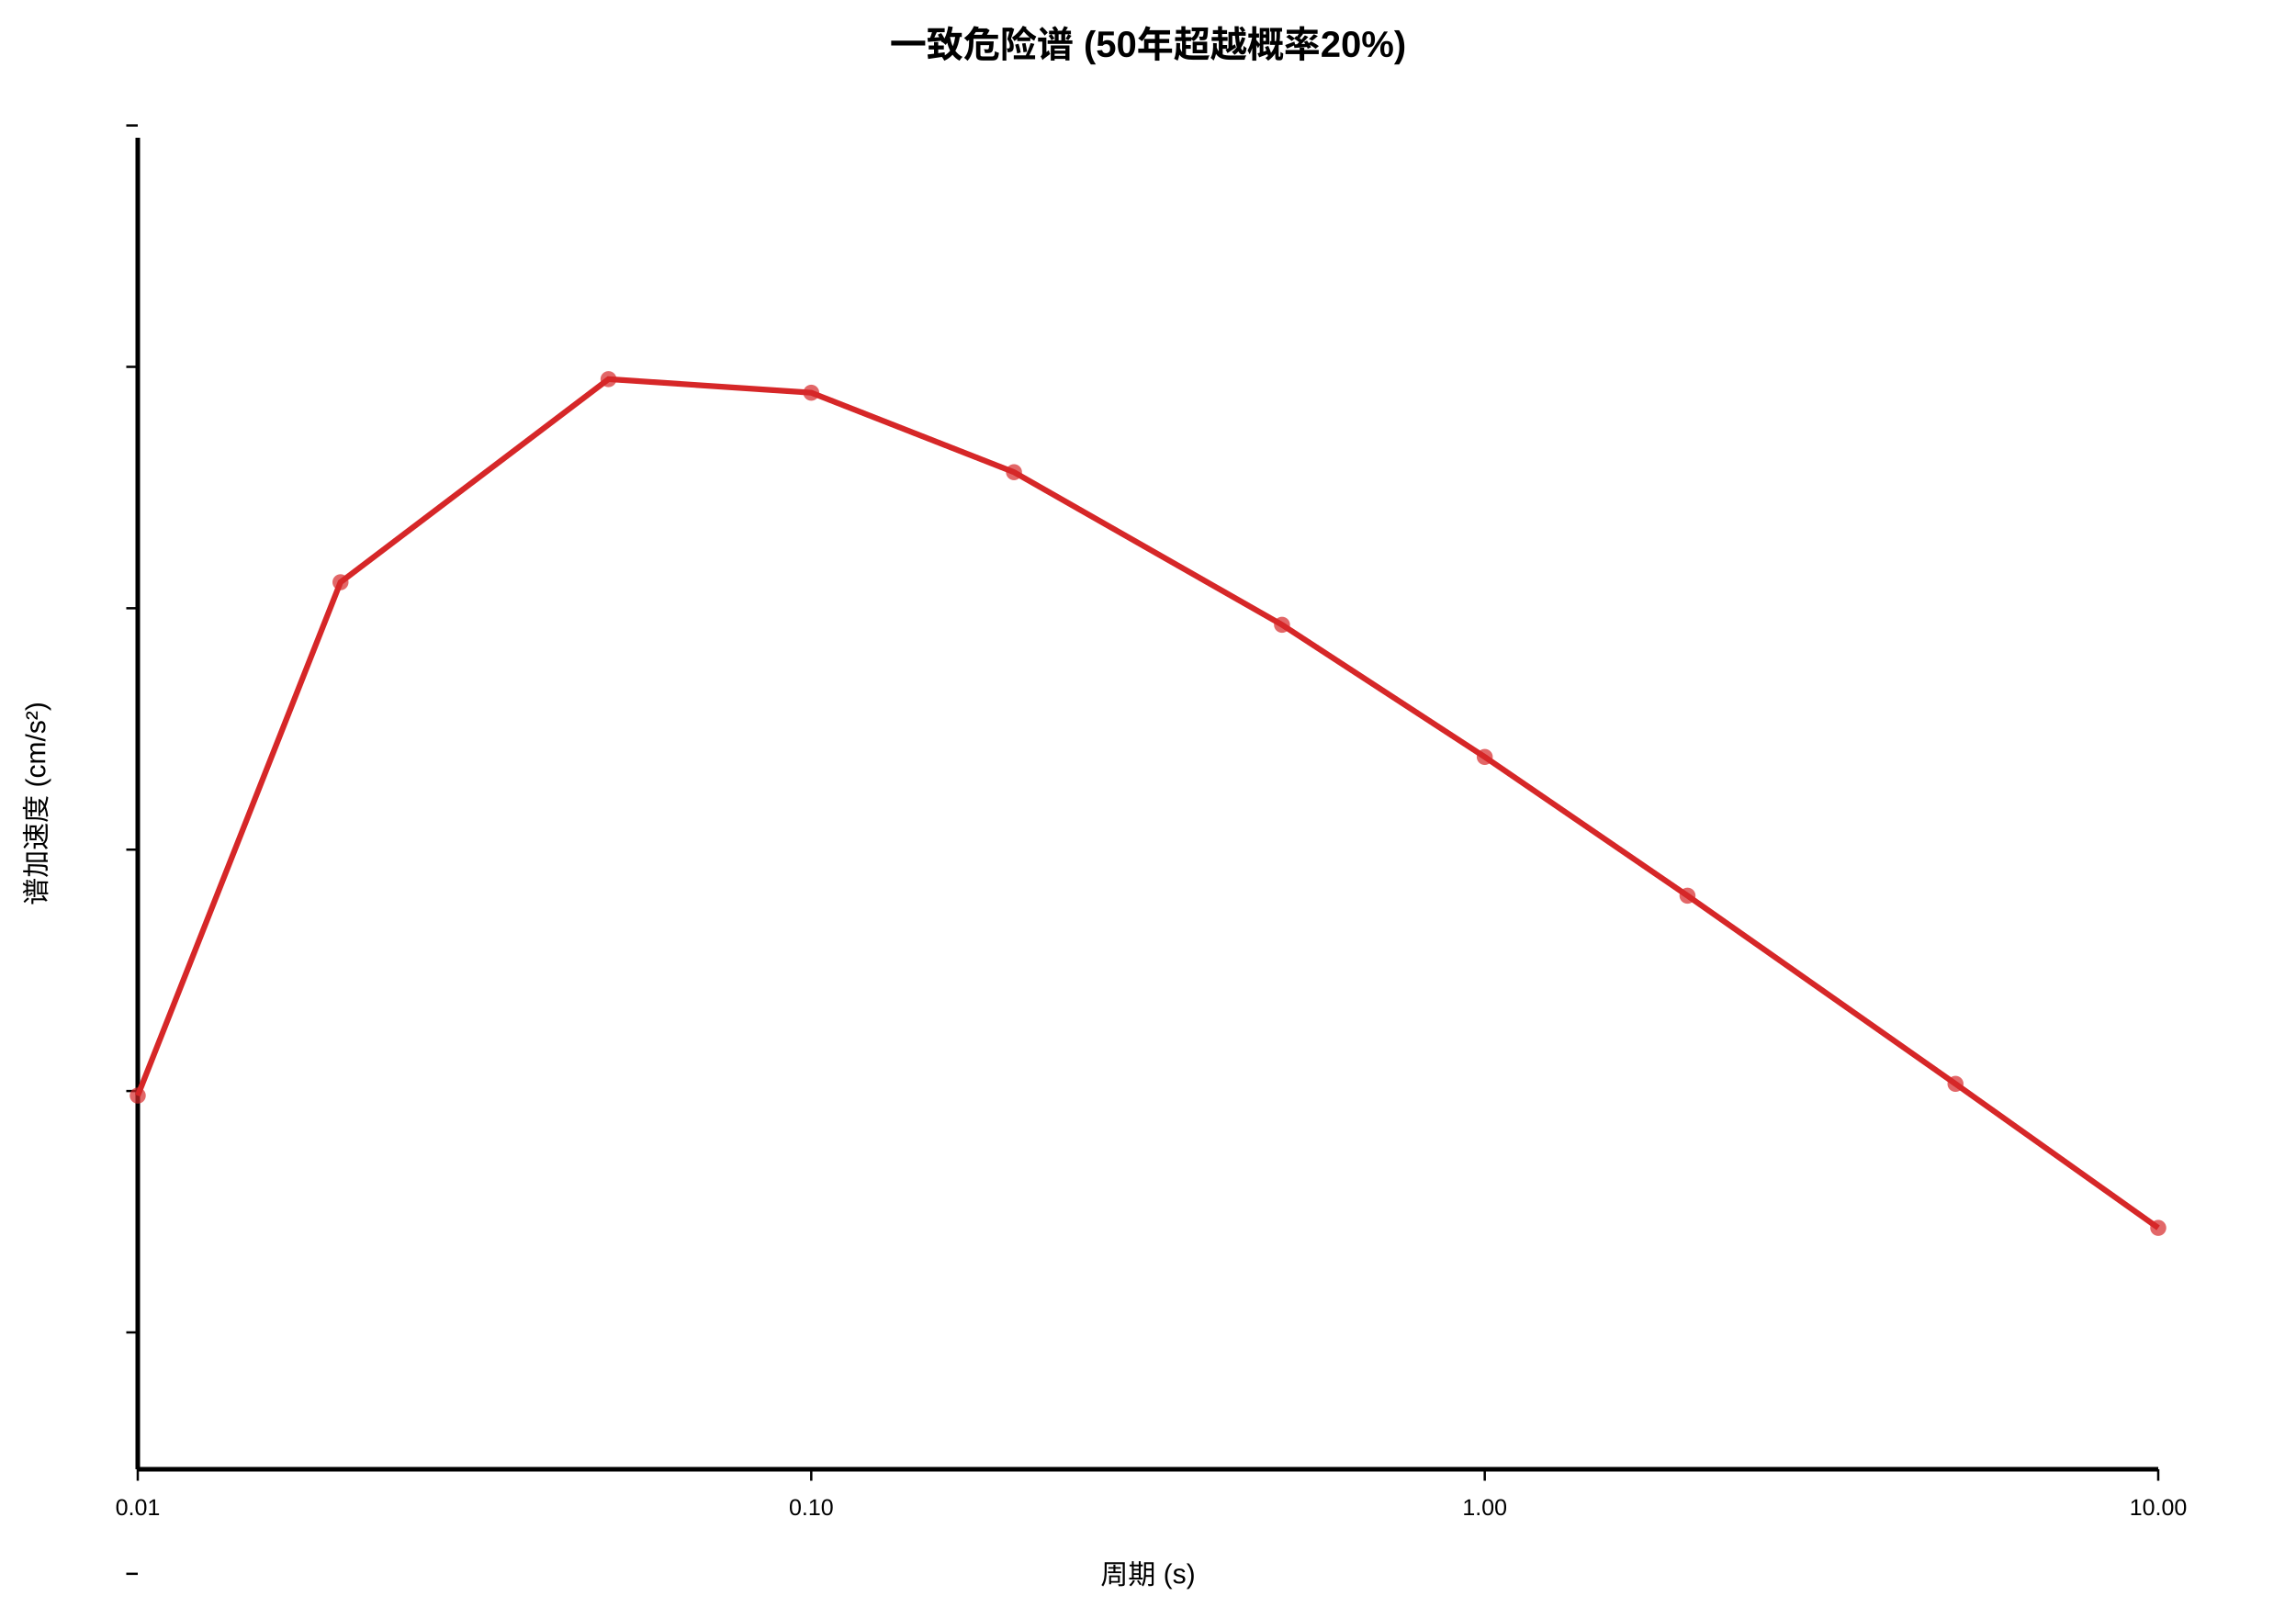
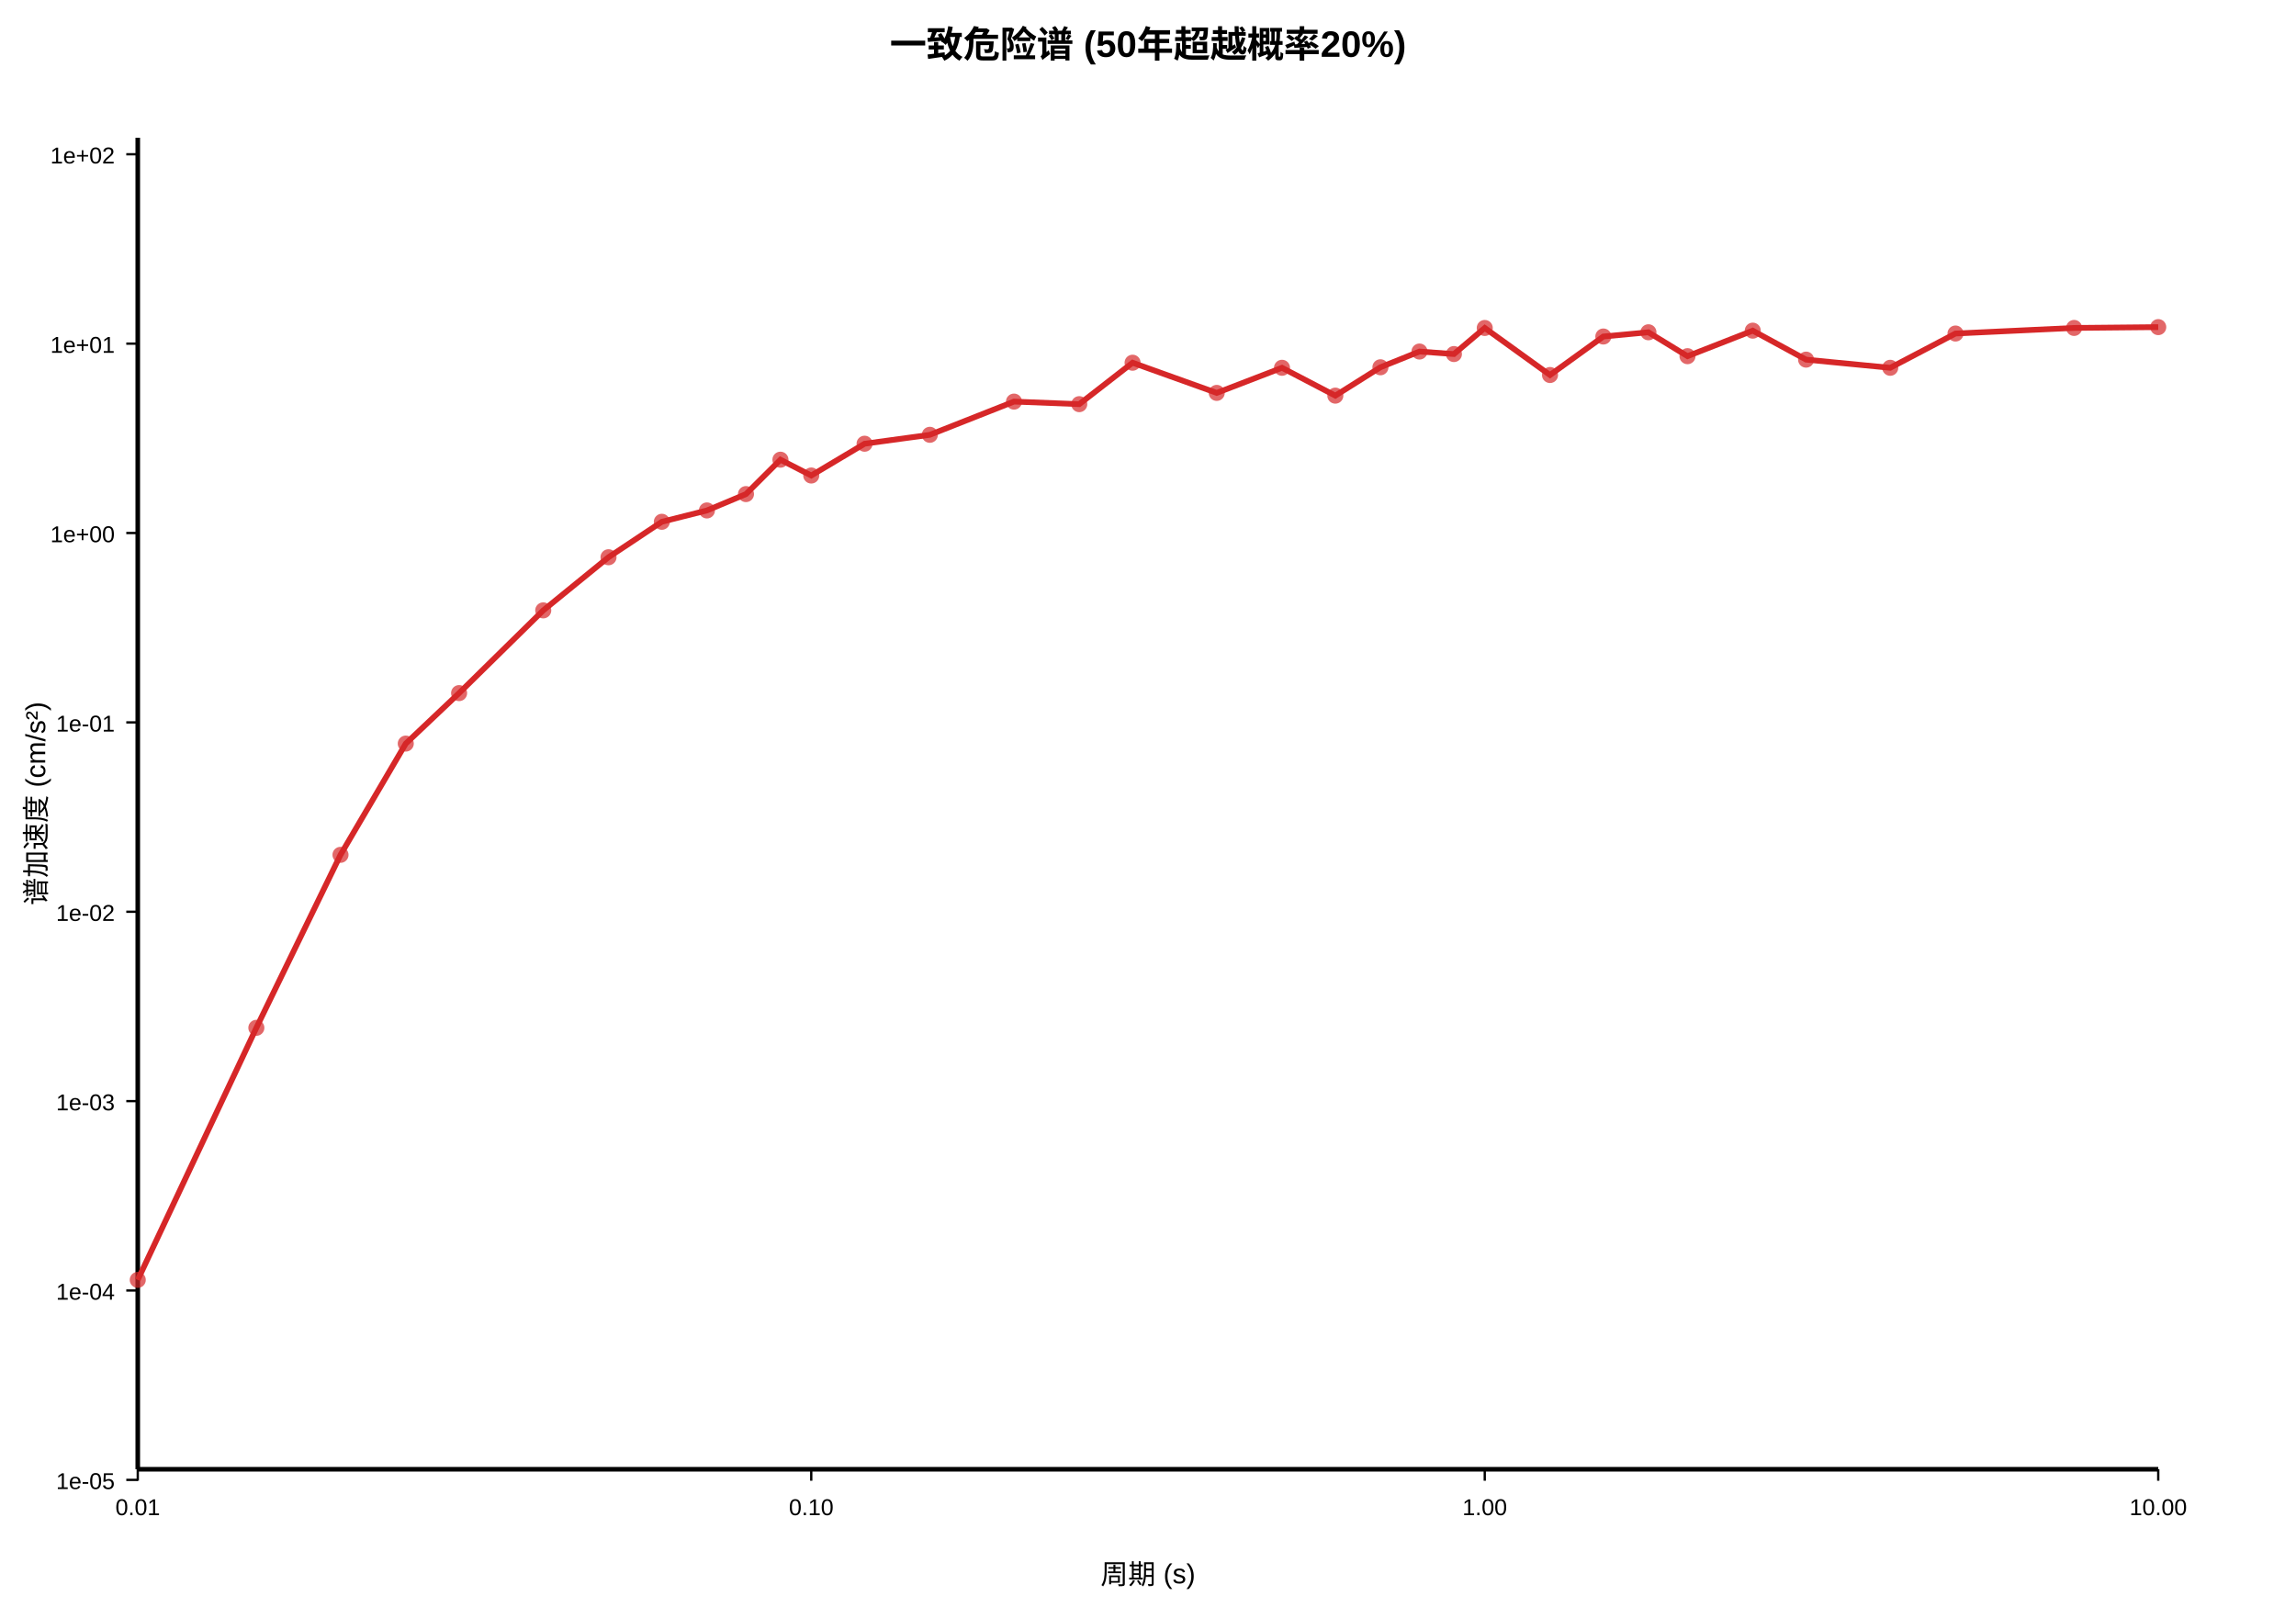
<svg xmlns="http://www.w3.org/2000/svg" width="1000" height="700">
  <style>
text { font-family: Arial, sans-serif; }
.title { font-size: 16px; font-weight: bold; }
.label { font-size: 12px; }
.tick { font-size: 10px; }
.curve { stroke: #d62728; stroke-width: 2.5; fill: none; }
.point { stroke: #d62728; stroke-width: 1; fill: #d62728; opacity: 0.7; }
</style>
  <rect width="1000" height="700" fill="white" />
  <line x1="60" y1="640" x2="940" y2="640" stroke="black" stroke-width="2" />
  <line x1="60" y1="60" x2="60" y2="640" stroke="black" stroke-width="2" />
  <line x1="60.0" y1="640" x2="60.0" y2="645" stroke="black" />
  <text x="60.0" y="660" text-anchor="middle" class="tick">0.01</text>
  <line x1="353.333" y1="640" x2="353.333" y2="645" stroke="black" />
  <text x="353.333" y="660" text-anchor="middle" class="tick">0.10</text>
  <line x1="646.667" y1="640" x2="646.667" y2="645" stroke="black" />
  <text x="646.667" y="660" text-anchor="middle" class="tick">1.00</text>
  <line x1="940.0" y1="640" x2="940.0" y2="645" stroke="black" />
  <text x="940.0" y="660" text-anchor="middle" class="tick">10.00</text>
-   <line x1="55" y1="685.539" x2="60" y2="685.539" stroke="black" />
-   <line x1="55" y1="580.391" x2="60" y2="580.391" stroke="black" />
-   <line x1="55" y1="475.242" x2="60" y2="475.242" stroke="black" />
-   <line x1="55" y1="370.094" x2="60" y2="370.094" stroke="black" />
-   <line x1="55" y1="264.946" x2="60" y2="264.946" stroke="black" />
-   <line x1="55" y1="159.797" x2="60" y2="159.797" stroke="black" />
-   <line x1="55" y1="54.649" x2="60" y2="54.649" stroke="black" />
-   <path d="M60.0,477.235 L148.302,253.617 L265.031,165.148 L353.333,171.069 L441.635,205.682 L558.365,272.152 L646.667,329.72 L734.969,390.156 L851.698,472.12 L940.0,534.852" class="curve" />
-   <circle cx="60.0" cy="477.235" r="3" class="point" />
-   <circle cx="148.302" cy="253.617" r="3" class="point" />
-   <circle cx="265.031" cy="165.148" r="3" class="point" />
-   <circle cx="353.333" cy="171.069" r="3" class="point" />
-   <circle cx="441.635" cy="205.682" r="3" class="point" />
-   <circle cx="558.365" cy="272.152" r="3" class="point" />
-   <circle cx="646.667" cy="329.72" r="3" class="point" />
-   <circle cx="734.969" cy="390.156" r="3" class="point" />
-   <circle cx="851.698" cy="472.12" r="3" class="point" />
-   <circle cx="940.0" cy="534.852" r="3" class="point" />
+   <line x1="55" y1="644.626" x2="60" y2="644.626" stroke="black" />
+   <text x="50" y="648.626" text-anchor="end" class="tick">1e-05</text>
+   <line x1="55" y1="562.136" x2="60" y2="562.136" stroke="black" />
+   <text x="50" y="566.136" text-anchor="end" class="tick">1e-04</text>
+   <line x1="55" y1="479.646" x2="60" y2="479.646" stroke="black" />
+   <text x="50" y="483.646" text-anchor="end" class="tick">1e-03</text>
+   <line x1="55" y1="397.156" x2="60" y2="397.156" stroke="black" />
+   <text x="50" y="401.156" text-anchor="end" class="tick">1e-02</text>
+   <line x1="55" y1="314.667" x2="60" y2="314.667" stroke="black" />
+   <text x="50" y="318.667" text-anchor="end" class="tick">1e-01</text>
+   <line x1="55" y1="232.177" x2="60" y2="232.177" stroke="black" />
+   <text x="50" y="236.177" text-anchor="end" class="tick">1e+00</text>
+   <line x1="55" y1="149.687" x2="60" y2="149.687" stroke="black" />
+   <text x="50" y="153.687" text-anchor="end" class="tick">1e+01</text>
+   <line x1="55" y1="67.197" x2="60" y2="67.197" stroke="black" />
+   <text x="50" y="71.197" text-anchor="end" class="tick">1e+02</text>
+   <line x1="55" y1="-15.293" x2="60" y2="-15.293" stroke="black" />
+   <text x="50" y="-11.293" text-anchor="end" class="tick">1e+03</text>
+   <path d="M60.0,557.51 L111.653,447.713 L148.302,372.366 L176.729,323.905 L199.956,301.912 L236.604,265.878 L265.031,242.731 L288.258,227.287 L307.895,222.348 L324.906,215.224 L339.911,200.242 L353.333,207.132 L376.56,193.285 L404.987,189.398 L441.635,174.933 L470.062,176.05 L493.289,157.998 L529.938,171.144 L558.365,160.204 L581.591,172.34 L601.229,159.981 L618.24,153.128 L633.244,154.222 L646.667,142.861 L675.094,163.355 L698.32,146.582 L717.958,144.737 L734.969,155.148 L763.396,144.031 L786.622,156.653 L823.271,160.208 L851.698,145.281 L903.351,142.844 L940.0,142.49" class="curve" />
+   <circle cx="60.0" cy="557.51" r="3" class="point" />
+   <circle cx="111.653" cy="447.713" r="3" class="point" />
+   <circle cx="148.302" cy="372.366" r="3" class="point" />
+   <circle cx="176.729" cy="323.905" r="3" class="point" />
+   <circle cx="199.956" cy="301.912" r="3" class="point" />
+   <circle cx="236.604" cy="265.878" r="3" class="point" />
+   <circle cx="265.031" cy="242.731" r="3" class="point" />
+   <circle cx="288.258" cy="227.287" r="3" class="point" />
+   <circle cx="307.895" cy="222.348" r="3" class="point" />
+   <circle cx="324.906" cy="215.224" r="3" class="point" />
+   <circle cx="339.911" cy="200.242" r="3" class="point" />
+   <circle cx="353.333" cy="207.132" r="3" class="point" />
+   <circle cx="376.56" cy="193.285" r="3" class="point" />
+   <circle cx="404.987" cy="189.398" r="3" class="point" />
+   <circle cx="441.635" cy="174.933" r="3" class="point" />
+   <circle cx="470.062" cy="176.05" r="3" class="point" />
+   <circle cx="493.289" cy="157.998" r="3" class="point" />
+   <circle cx="529.938" cy="171.144" r="3" class="point" />
+   <circle cx="558.365" cy="160.204" r="3" class="point" />
+   <circle cx="581.591" cy="172.34" r="3" class="point" />
+   <circle cx="601.229" cy="159.981" r="3" class="point" />
+   <circle cx="618.24" cy="153.128" r="3" class="point" />
+   <circle cx="633.244" cy="154.222" r="3" class="point" />
+   <circle cx="646.667" cy="142.861" r="3" class="point" />
+   <circle cx="675.094" cy="163.355" r="3" class="point" />
+   <circle cx="698.32" cy="146.582" r="3" class="point" />
+   <circle cx="717.958" cy="144.737" r="3" class="point" />
+   <circle cx="734.969" cy="155.148" r="3" class="point" />
+   <circle cx="763.396" cy="144.031" r="3" class="point" />
+   <circle cx="786.622" cy="156.653" r="3" class="point" />
+   <circle cx="823.271" cy="160.208" r="3" class="point" />
+   <circle cx="851.698" cy="145.281" r="3" class="point" />
+   <circle cx="903.351" cy="142.844" r="3" class="point" />
+   <circle cx="940.0" cy="142.49" r="3" class="point" />
  <text x="500" y="25" text-anchor="middle" class="title">一致危险谱 (50年超越概率20%)</text>
  <text x="500" y="690" text-anchor="middle" class="label">周期 (s)</text>
  <text x="20" y="350" text-anchor="middle" class="label" transform="rotate(-90 20 350)">谱加速度 (cm/s²)</text>
</svg>
